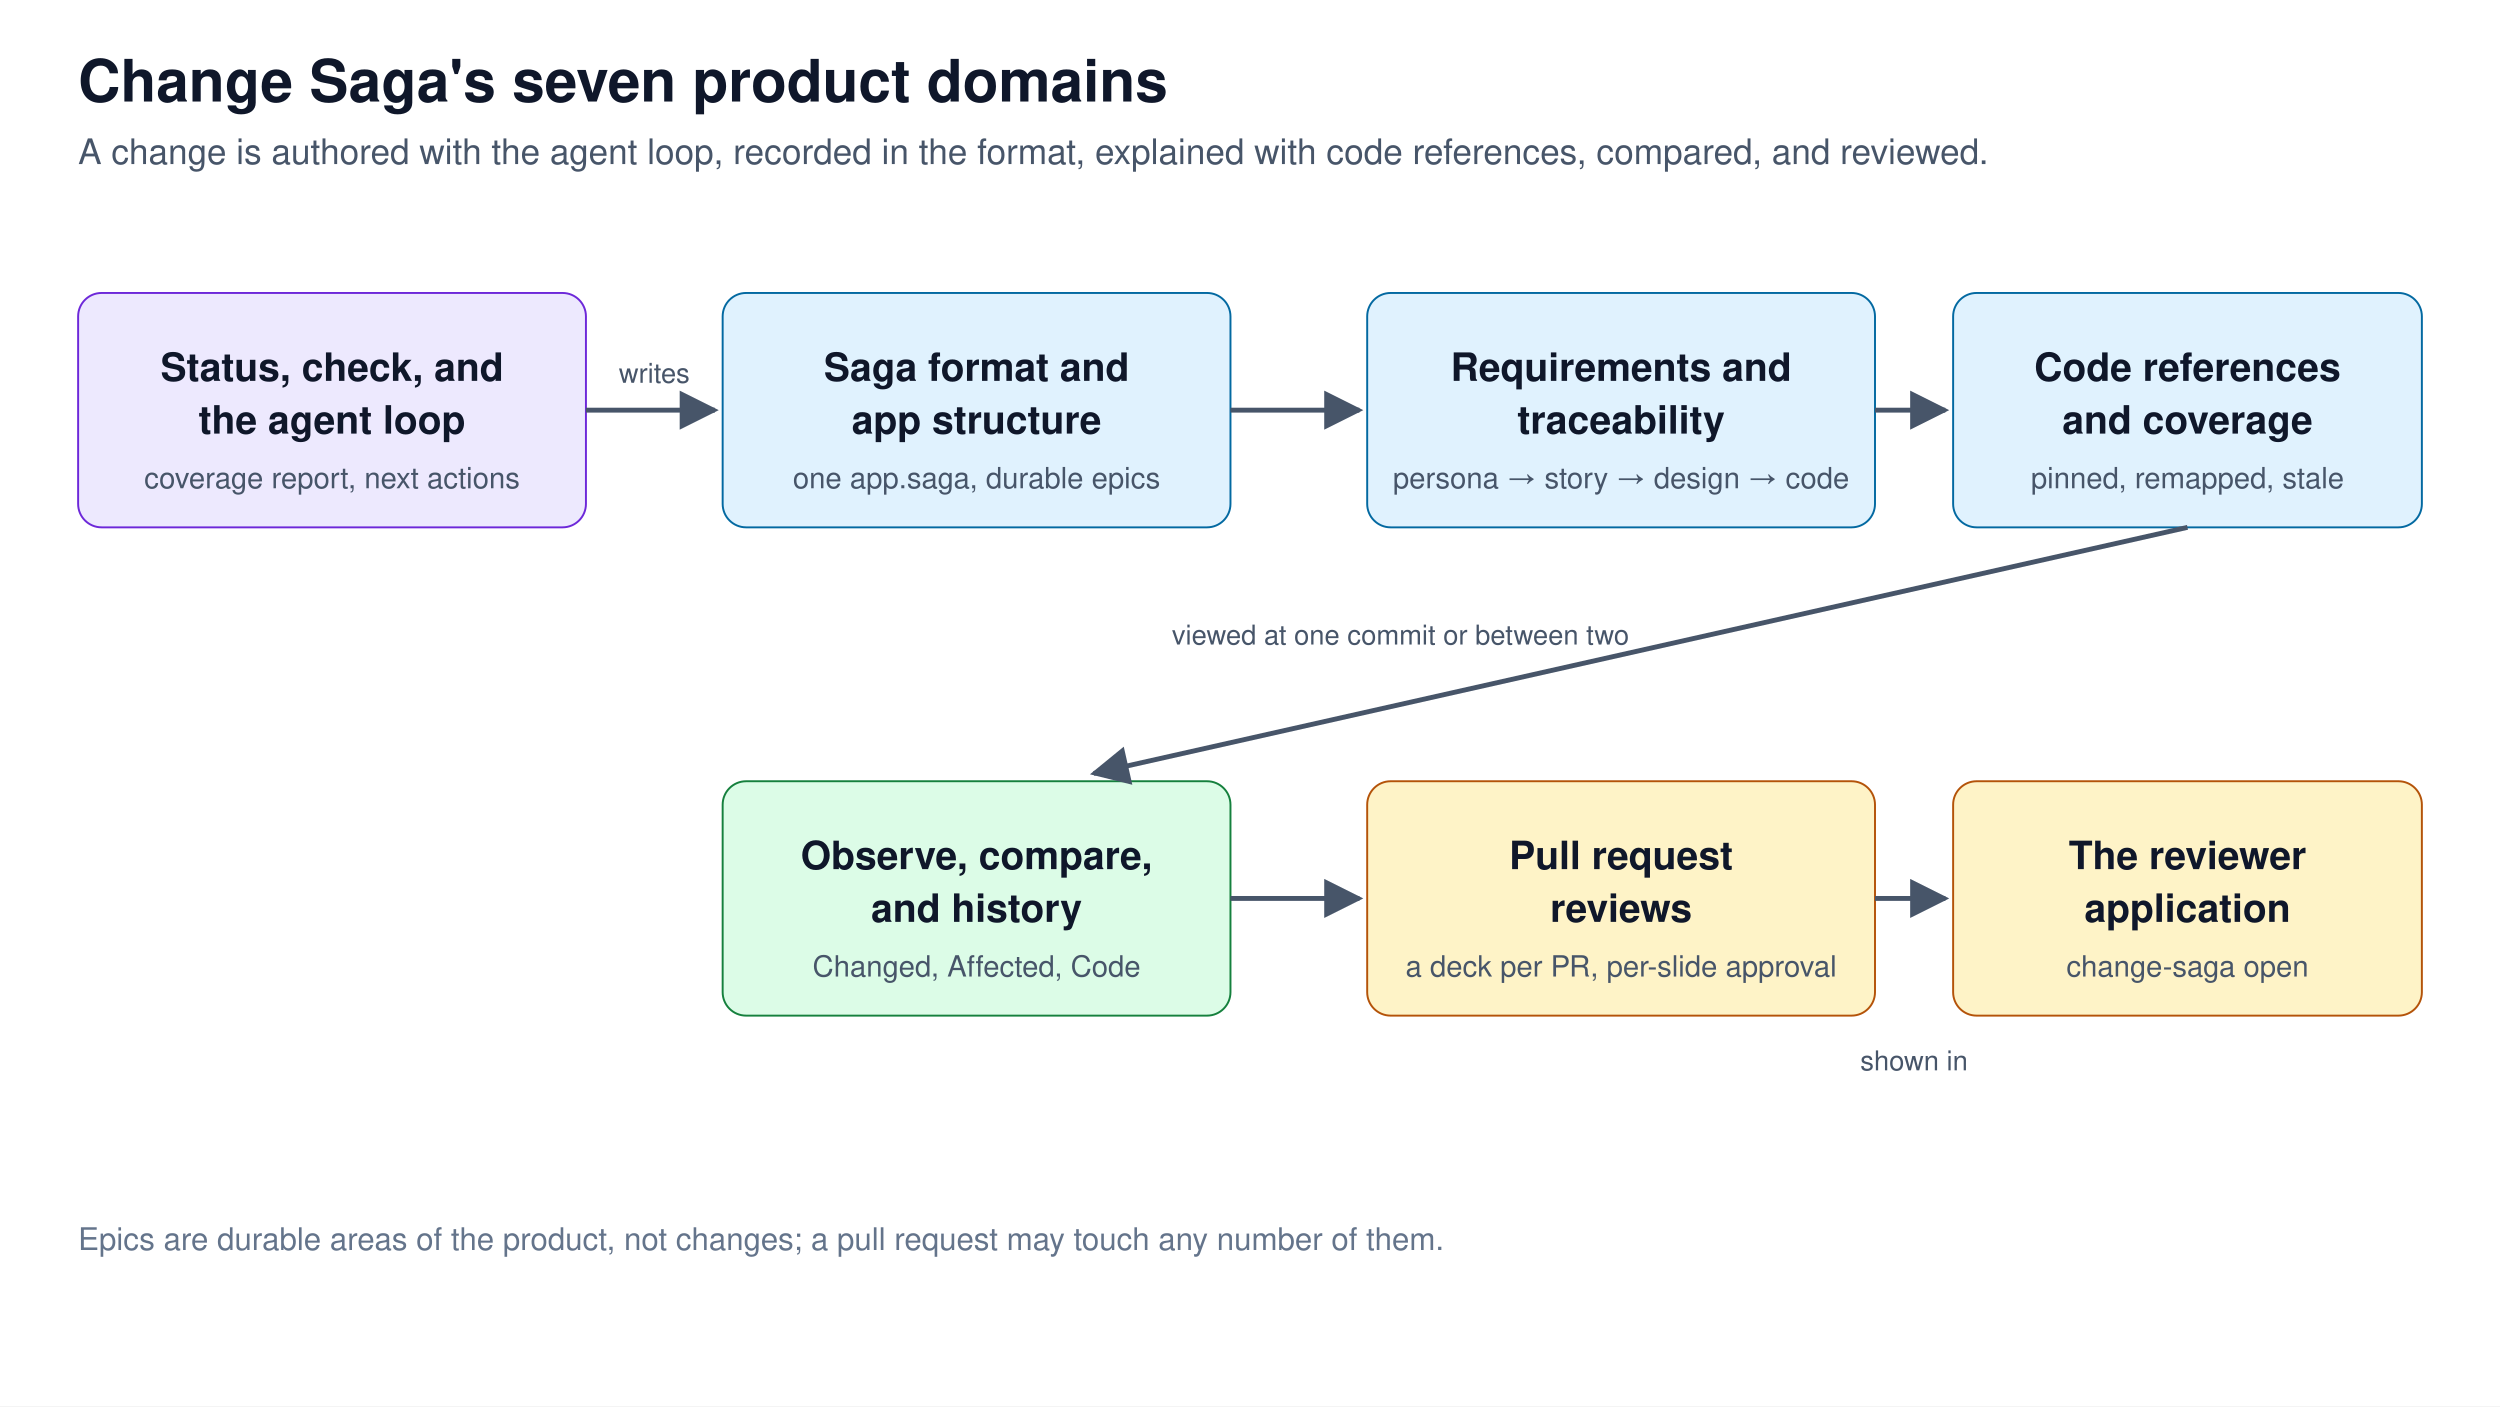
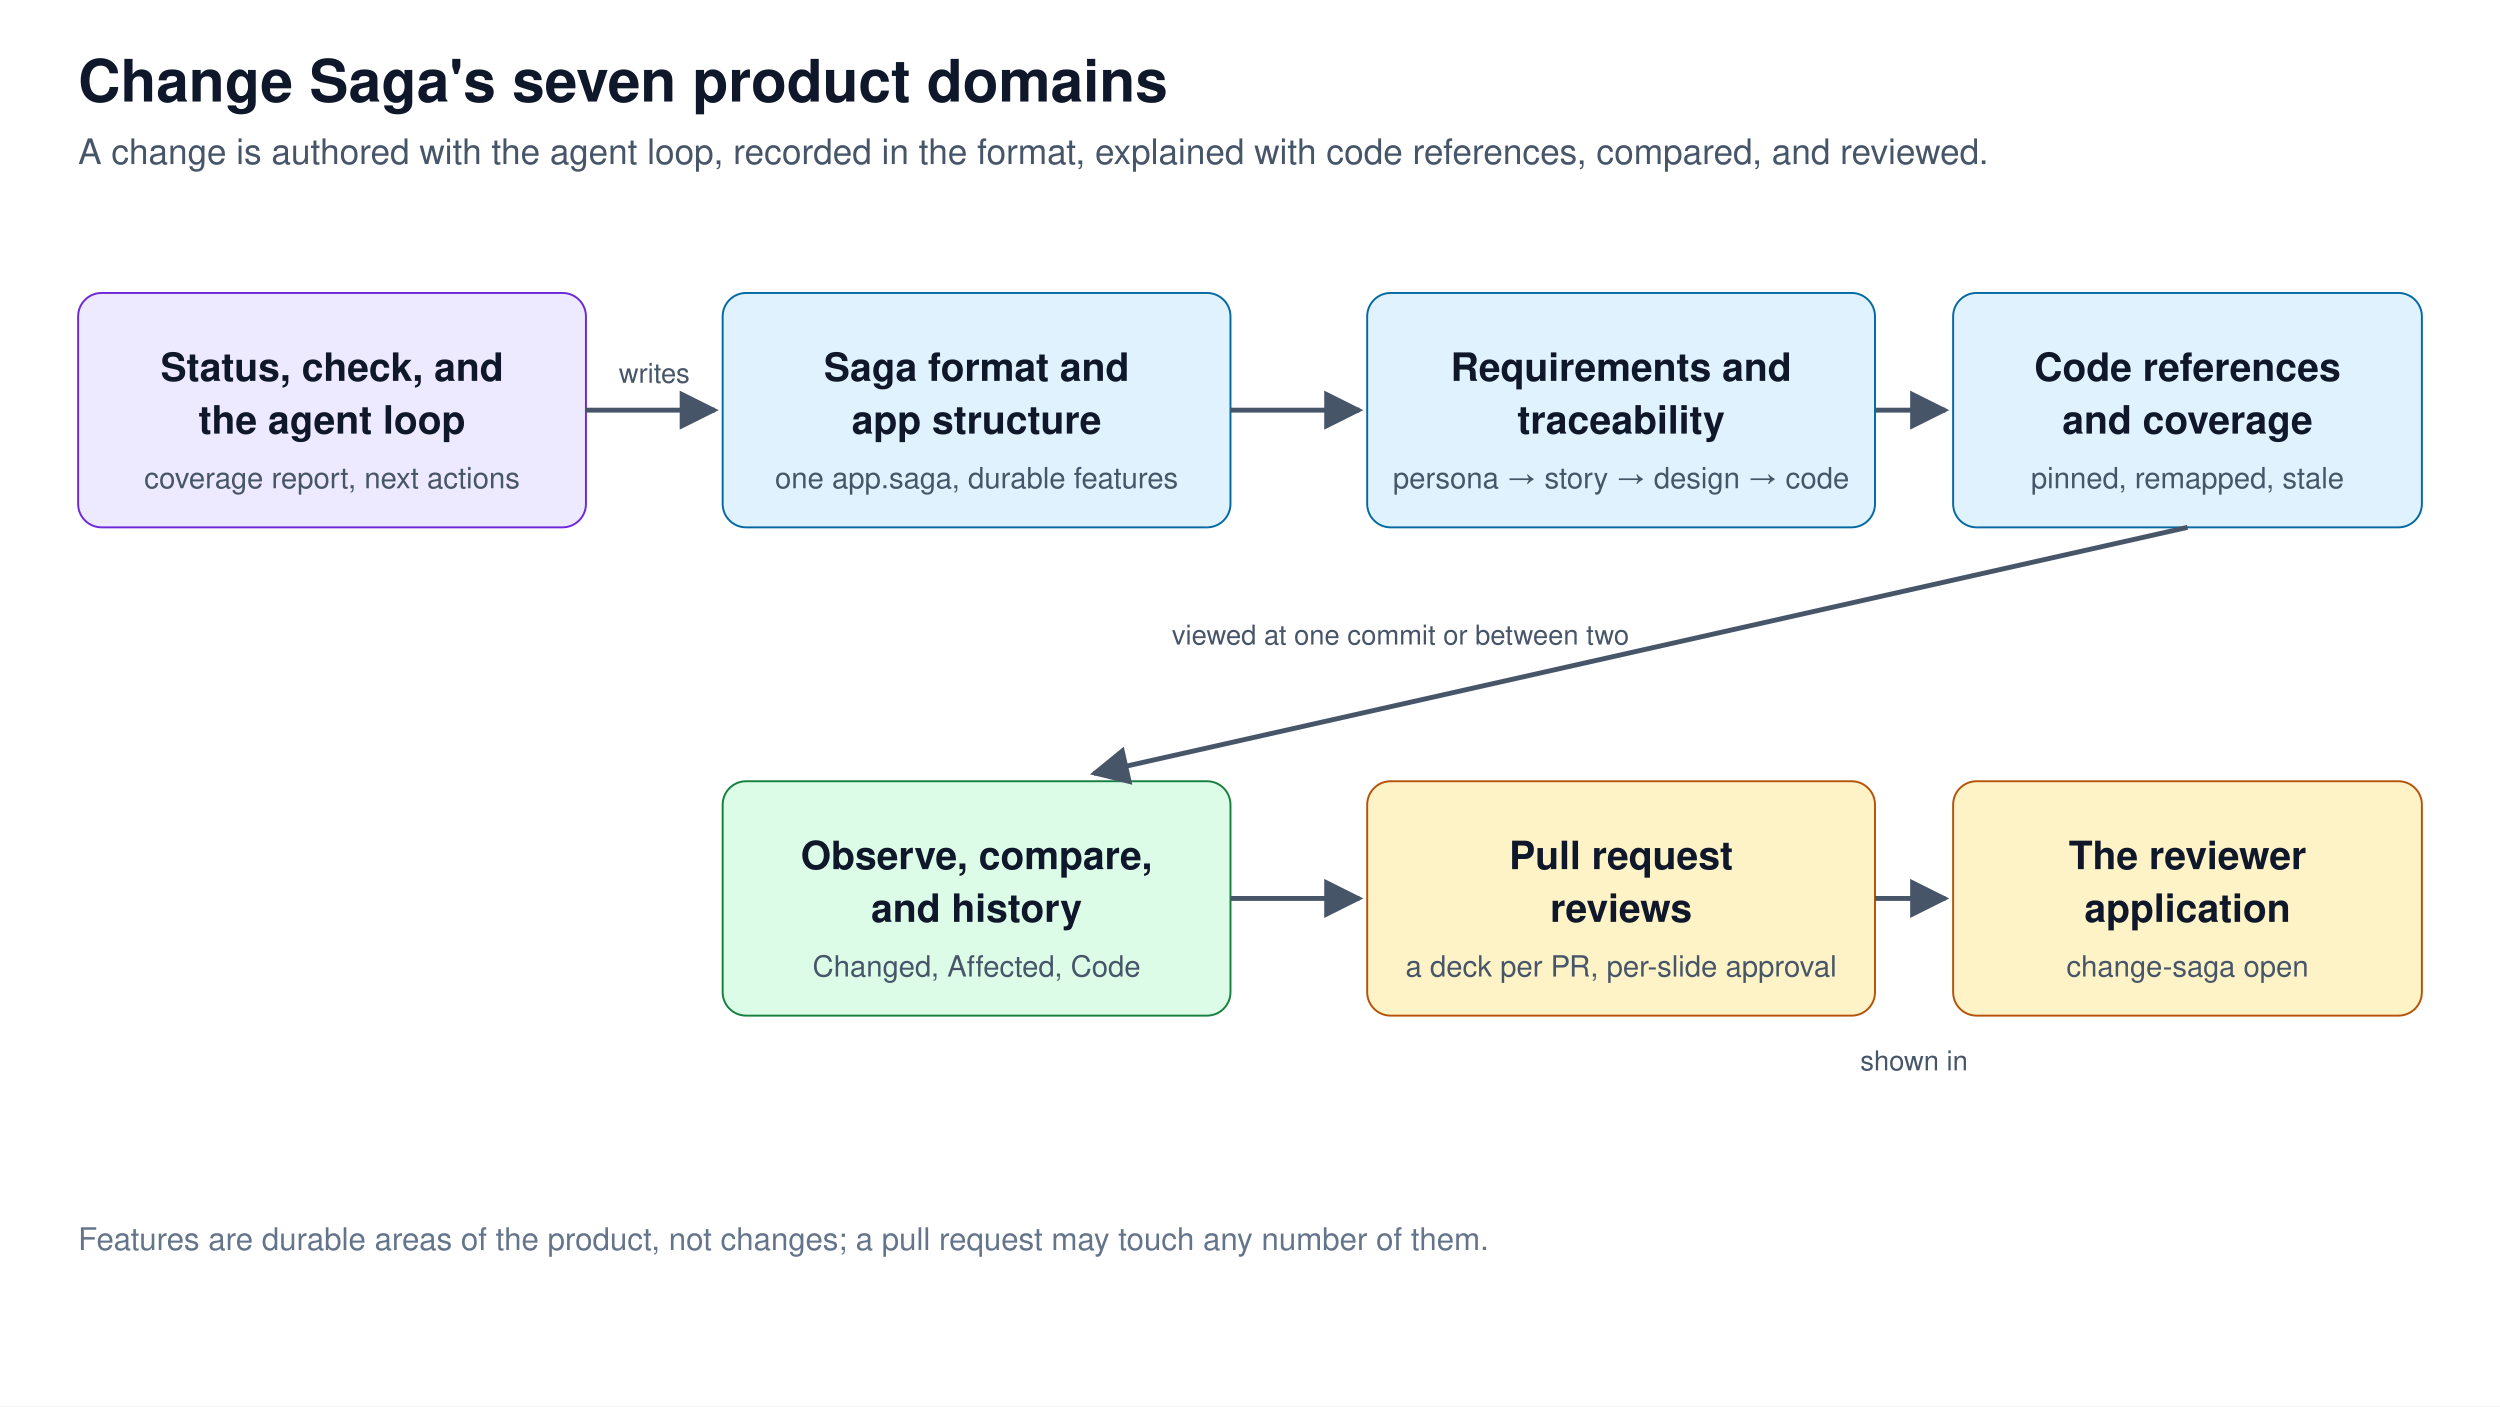
<svg xmlns="http://www.w3.org/2000/svg" viewBox="0 0 1280 720" font-family="Helvetica, Arial, sans-serif">
  <defs>
    <marker id="a" viewBox="0 0 10 10" refX="9" refY="5" markerWidth="8" markerHeight="8" orient="auto">
      <path d="M0,0 L10,5 L0,10 z" fill="#475569" />
    </marker>
  </defs>
  <rect width="1280" height="720" fill="#ffffff" />
  <text x="40" y="52" font-size="30" font-weight="bold" fill="#0f172a">Change Saga's seven product domains</text>
  <text x="40" y="84" font-size="18" fill="#475569">A change is authored with the agent loop, recorded in the format, explained with code references, compared, and reviewed.</text>
  <g id="agent-loop">
    <rect x="40" y="150" width="260" height="120" rx="12" fill="#ede9fe" stroke="#6d28d9" />
    <text x="170" y="195" font-size="20" text-anchor="middle" font-weight="bold" fill="#0f172a">Status, check, and</text>
    <text x="170" y="222" font-size="20" text-anchor="middle" font-weight="bold" fill="#0f172a">the agent loop</text>
    <text x="170" y="250" font-size="15" text-anchor="middle" fill="#475569">coverage report, next actions</text>
  </g>
  <g id="format">
    <rect x="370" y="150" width="260" height="120" rx="12" fill="#e0f2fe" stroke="#0369a1" />
    <text x="500" y="195" font-size="20" text-anchor="middle" font-weight="bold" fill="#0f172a">Saga format and</text>
    <text x="500" y="222" font-size="20" text-anchor="middle" font-weight="bold" fill="#0f172a">app structure</text>
-     <text x="500" y="250" font-size="15" text-anchor="middle" fill="#475569">one app.saga, durable epics</text>
+     <text x="500" y="250" font-size="15" text-anchor="middle" fill="#475569">one app.saga, durable features</text>
  </g>
  <g id="requirements">
    <rect x="700" y="150" width="260" height="120" rx="12" fill="#e0f2fe" stroke="#0369a1" />
    <text x="830" y="195" font-size="20" text-anchor="middle" font-weight="bold" fill="#0f172a">Requirements and</text>
    <text x="830" y="222" font-size="20" text-anchor="middle" font-weight="bold" fill="#0f172a">traceability</text>
    <text x="830" y="250" font-size="15" text-anchor="middle" fill="#475569">persona → story → design → code</text>
  </g>
  <g id="code-evidence">
    <rect x="1000" y="150" width="240" height="120" rx="12" fill="#e0f2fe" stroke="#0369a1" />
    <text x="1120" y="195" font-size="20" text-anchor="middle" font-weight="bold" fill="#0f172a">Code references</text>
    <text x="1120" y="222" font-size="20" text-anchor="middle" font-weight="bold" fill="#0f172a">and coverage</text>
    <text x="1120" y="250" font-size="15" text-anchor="middle" fill="#475569">pinned, remapped, stale</text>
  </g>
  <g id="comparison">
    <rect x="370" y="400" width="260" height="120" rx="12" fill="#dcfce7" stroke="#15803d" />
    <text x="500" y="445" font-size="20" text-anchor="middle" font-weight="bold" fill="#0f172a">Observe, compare,</text>
    <text x="500" y="472" font-size="20" text-anchor="middle" font-weight="bold" fill="#0f172a">and history</text>
    <text x="500" y="500" font-size="15" text-anchor="middle" fill="#475569">Changed, Affected, Code</text>
  </g>
  <g id="reviews">
    <rect x="700" y="400" width="260" height="120" rx="12" fill="#fef3c7" stroke="#b45309" />
    <text x="830" y="445" font-size="20" text-anchor="middle" font-weight="bold" fill="#0f172a">Pull request</text>
    <text x="830" y="472" font-size="20" text-anchor="middle" font-weight="bold" fill="#0f172a">reviews</text>
    <text x="830" y="500" font-size="15" text-anchor="middle" fill="#475569">a deck per PR, per-slide approval</text>
  </g>
  <g id="reviewer-app">
    <rect x="1000" y="400" width="240" height="120" rx="12" fill="#fef3c7" stroke="#b45309" />
    <text x="1120" y="445" font-size="20" text-anchor="middle" font-weight="bold" fill="#0f172a">The reviewer</text>
    <text x="1120" y="472" font-size="20" text-anchor="middle" font-weight="bold" fill="#0f172a">application</text>
    <text x="1120" y="500" font-size="15" text-anchor="middle" fill="#475569">change-saga open</text>
  </g>
  <line x1="300" y1="210" x2="366" y2="210" stroke="#475569" stroke-width="2.5" marker-end="url(#a)" />
  <text x="335" y="196" font-size="14" text-anchor="middle" fill="#475569">writes</text>
  <line x1="630" y1="210" x2="696" y2="210" stroke="#475569" stroke-width="2.5" marker-end="url(#a)" />
  <line x1="960" y1="210" x2="996" y2="210" stroke="#475569" stroke-width="2.5" marker-end="url(#a)" />
  <line x1="1120" y1="270" x2="560" y2="396" stroke="#475569" stroke-width="2.5" marker-end="url(#a)" />
  <text x="600" y="330" font-size="14" fill="#475569">viewed at one commit or between two</text>
  <line x1="630" y1="460" x2="696" y2="460" stroke="#475569" stroke-width="2.5" marker-end="url(#a)" />
  <line x1="960" y1="460" x2="996" y2="460" stroke="#475569" stroke-width="2.5" marker-end="url(#a)" />
  <text x="980" y="548" font-size="14" text-anchor="middle" fill="#475569">shown in</text>
-   <text x="40" y="640" font-size="16" fill="#64748b">Epics are durable areas of the product, not changes; a pull request may touch any number of them.</text>
+   <text x="40" y="640" font-size="16" fill="#64748b">Features are durable areas of the product, not changes; a pull request may touch any number of them.</text>
</svg>
